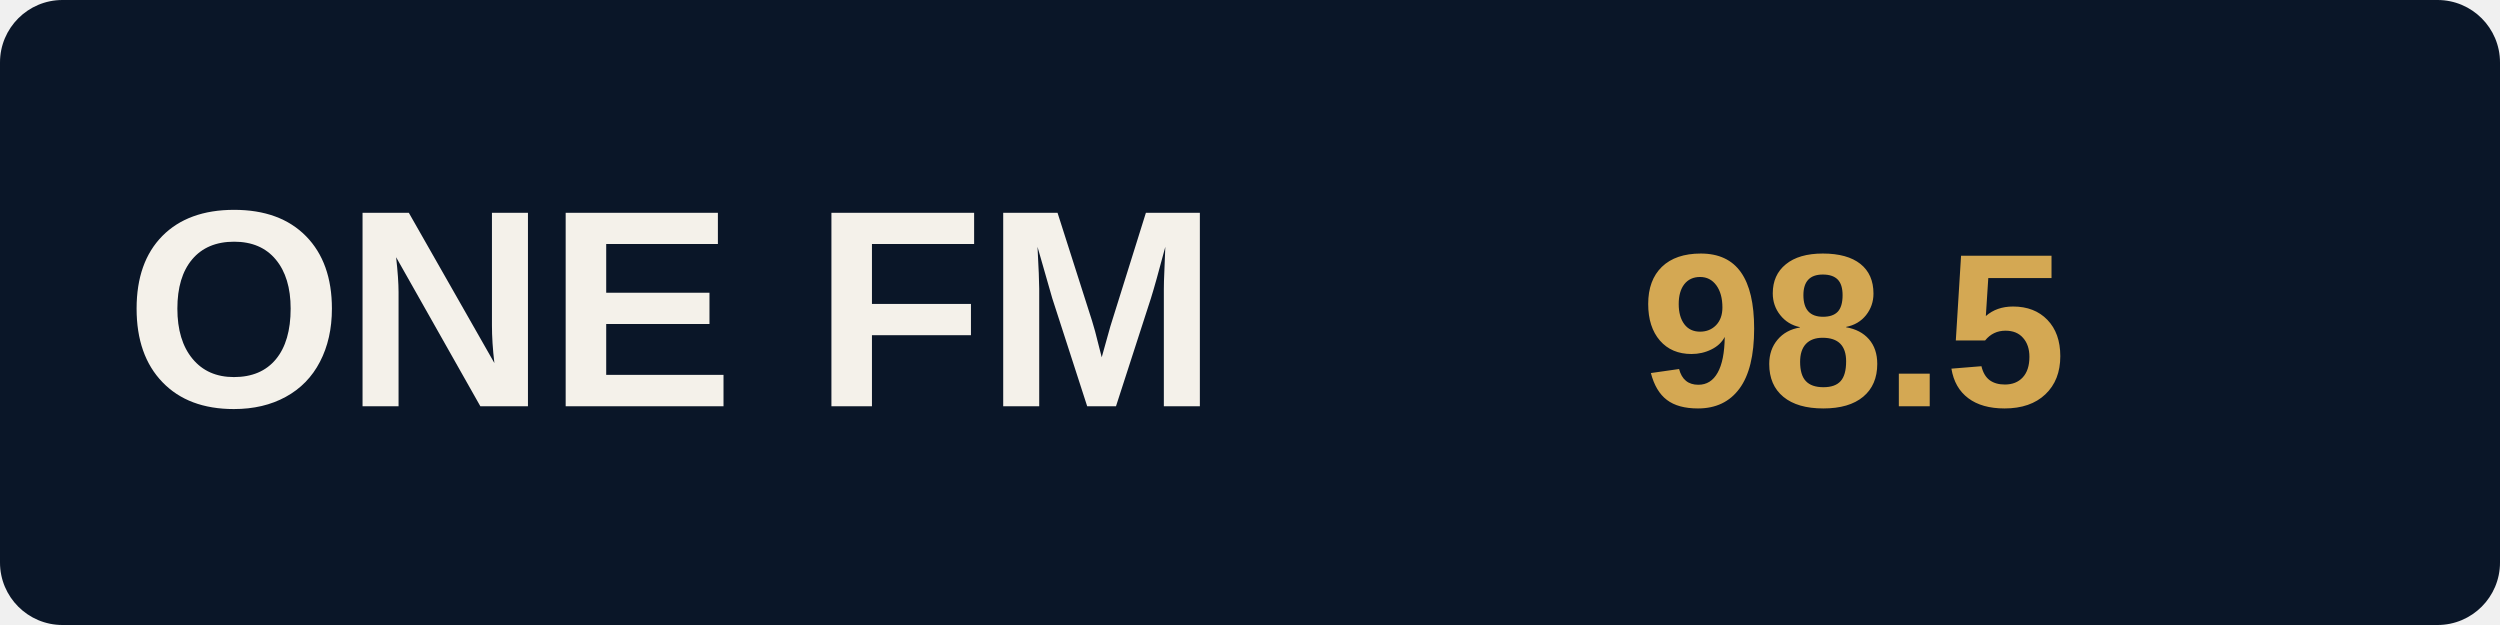
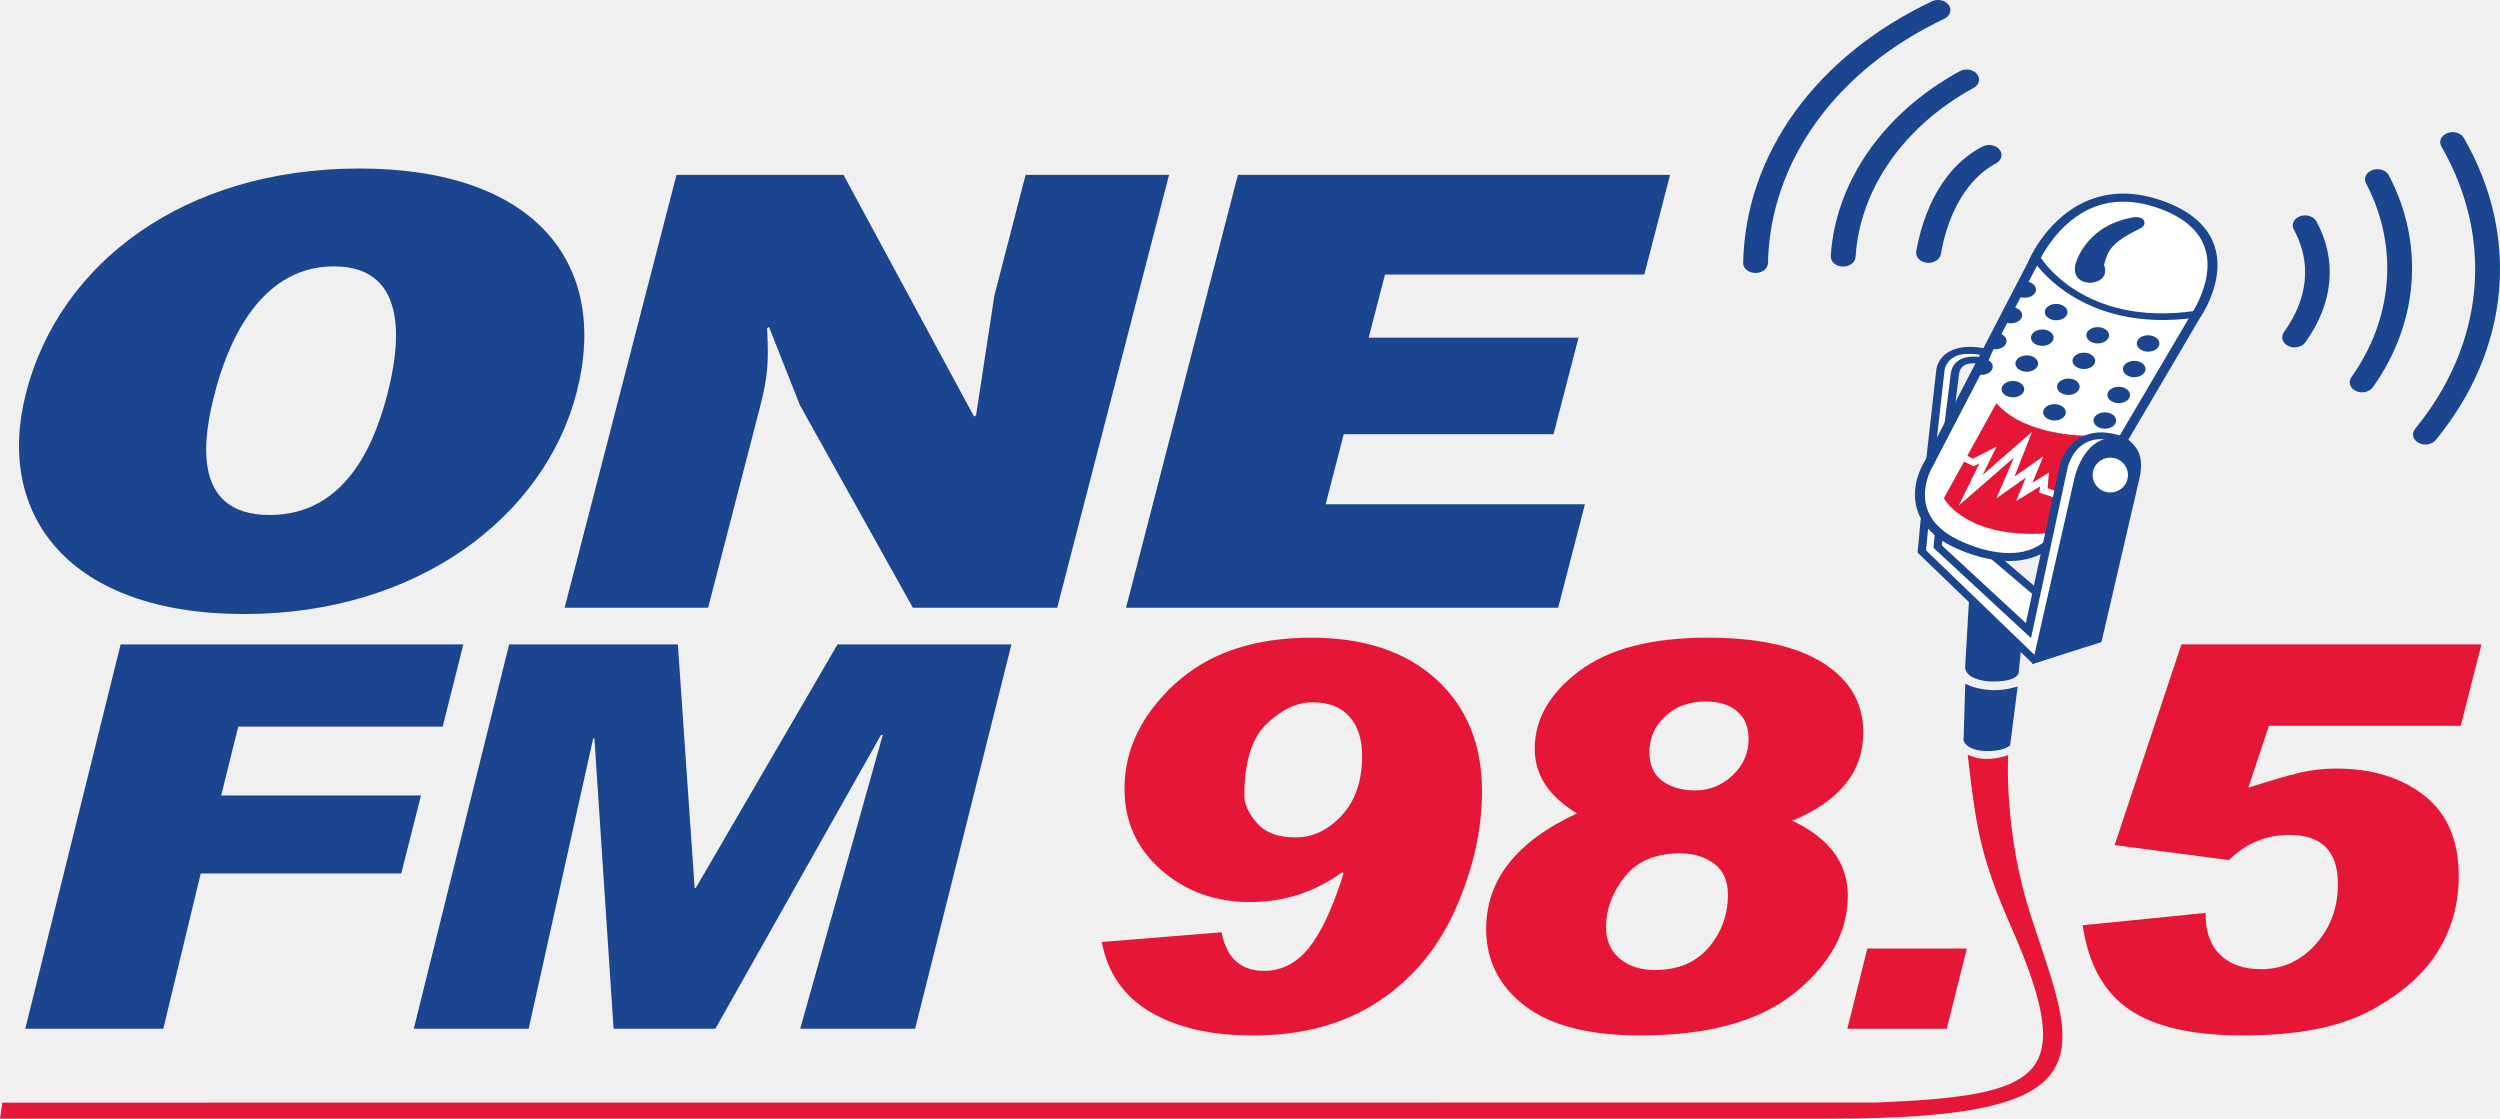
- <svg xmlns="http://www.w3.org/2000/svg" viewBox="0 0 320 80" role="img" aria-label="ONE FM 98.5">
-   <rect width="320" height="80" rx="8" fill="#0A1628" />
-   <text x="16" y="52" font-family="Arial,Helvetica,sans-serif" font-size="36" font-weight="700" fill="#F4F1EA">ONE FM</text>
-   <text x="210" y="52" font-family="Arial,Helvetica,sans-serif" font-size="28" font-weight="700" fill="#D4A853">98.5</text>
+ <svg xmlns="http://www.w3.org/2000/svg" width="401.157pt" height="179.504pt" viewBox="0 0 401.157 179.504" version="1.1" id="svg55">
+   <defs id="defs5">
+     <clipPath id="clip-0">
+       <path clip-rule="nonzero" d="M 0,271 H 594.641 V 671 H 0 Z m 0,0" id="path1" />
+     </clipPath>
+     <clipPath id="clip-1">
+       <path clip-rule="nonzero" d="m 409.676,386.152 h 21.59 v 19.395 h -21.59 z m 0,0" id="path2" />
+     </clipPath>
+     <clipPath id="clip-2">
+       <path clip-rule="nonzero" d="m 405.395,403.469 h 27.488 v 23.227 h -27.488 z m 0,0" id="path3" />
+     </clipPath>
+     <clipPath id="clip-3">
+       <path clip-rule="nonzero" d="m 406.781,376.621 h 9.125 v 17.418 h -9.125 z m 0,0" id="path4" />
+     </clipPath>
+     <clipPath id="clip-4">
+       <path clip-rule="nonzero" d="m 405.395,390.348 h 34.109 v 35.965 h -34.109 z m 0,0" id="path5" />
+     </clipPath>
+   </defs>
+   <path fill-rule="nonzero" fill="#1b458f" fill-opacity="1" d="m 74.351,103.402 -3.316,13.195 h -32.805 l -2.738,11.043 h 32.062 l -3.168,12.523 h -32.176 l -6.008,24.914 H 4.054 L 19.355,103.402 Z m 0,0" id="path6" />
+   <path fill-rule="nonzero" fill="#1b458f" fill-opacity="1" d="m 162.304,103.402 -15.465,61.676 h -18.438 l 13.25,-47.133 h -0.293 l -26.57,47.133 H 98.457 l -3.078,-46.594 h -0.195 l -10.352,46.594 h -18.438 l 15.305,-61.676 H 108.773 l 2.688,39.074 h 0.195 l 22.738,-39.074 z m 0,0" id="path7" />
+   <path fill-rule="nonzero" fill="#e51636" fill-opacity="1" d="m 207.851,134.375 c 2.82,0 5.309,-1.188 7.477,-3.551 2.164,-2.367 3.246,-5.543 3.246,-9.516 0,-2.691 -0.68,-4.797 -2.047,-6.324 -1.359,-1.527 -3.34,-2.293 -5.938,-2.293 -2.469,0 -4.906,1.145 -7.309,3.426 -2.406,2.285 -3.609,6.16 -3.609,11.617 0,1.316 0.664,2.754 2,4.309 1.328,1.555 3.387,2.332 6.18,2.332 m 7.5,5.602 c -4.391,3.18 -9.316,4.766 -14.773,4.766 -5.59,0 -10.344,-1.719 -14.262,-5.156 -3.918,-3.438 -5.875,-7.773 -5.875,-13.023 0,-6.227 2.684,-11.824 8.059,-16.789 5.371,-4.969 12.68,-7.449 21.922,-7.449 8.461,0 15.137,2.227 20.035,6.672 4.898,4.449 7.348,10.449 7.348,18 0,6.117 -1.391,12.355 -4.18,18.715 -2.793,6.363 -6.941,11.355 -12.453,14.988 -5.512,3.637 -12.219,5.453 -20.109,5.453 -6.719,0 -12.211,-1.25 -16.465,-3.758 -4.258,-2.508 -6.859,-6.25 -7.805,-11.242 l 19.23,-1.562 c 0.777,4.129 3.059,6.195 6.828,6.195 2.809,0 5.211,-1.234 7.195,-3.707 1.984,-2.477 3.832,-6.449 5.547,-11.934 z m 0,0" id="path8" />
+   <path fill-rule="nonzero" fill="#e51636" fill-opacity="1" d="m 271.996,126.832 c 2.293,0 4.305,-0.805 6.016,-2.41 1.715,-1.613 2.578,-3.566 2.578,-5.859 0,-1.906 -0.617,-3.383 -1.848,-4.43 -1.234,-1.051 -2.91,-1.574 -5.047,-1.574 -2.625,0 -4.781,0.789 -6.48,2.375 -1.699,1.578 -2.547,3.504 -2.547,5.77 0,2.043 0.688,3.574 2.062,4.602 1.371,1.016 3.129,1.527 5.266,1.527 m -6.453,28.82 c 3.711,0 6.594,-1.211 8.648,-3.633 2.051,-2.426 3.078,-5.23 3.078,-8.41 0,-2.281 -0.746,-3.969 -2.246,-5.051 -1.492,-1.086 -3.309,-1.629 -5.441,-1.629 -3.941,0 -6.906,1.266 -8.895,3.785 -1.988,2.52 -2.984,5.219 -2.984,8.094 0,2.082 0.727,3.746 2.172,4.984 1.445,1.238 3.332,1.859 5.668,1.859 m -12.492,-25.133 c -4.523,-2.719 -6.785,-6.168 -6.785,-10.352 0,-4.742 2.371,-8.898 7.121,-12.477 4.742,-3.578 11.621,-5.367 20.633,-5.367 8.094,0 14.277,1.359 18.555,4.082 4.277,2.719 6.414,6.422 6.414,11.109 0,6.309 -3.801,11.039 -11.398,14.176 5.941,2.812 8.914,6.812 8.914,12.008 0,5.785 -2.816,10.977 -8.453,15.57 -5.633,4.59 -13.922,6.883 -24.859,6.883 -8.207,0 -14.383,-1.586 -18.516,-4.758 -4.137,-3.172 -6.203,-7.285 -6.203,-12.34 0,-7.859 4.855,-14.039 14.578,-18.535" id="path9" />
+   <path fill-rule="nonzero" fill="#e51636" fill-opacity="1" d="m 315.597,152.207 -3.215,12.871 h -15.953 l 3.215,-12.871 z m 0,0" id="path10" />
+   <path fill-rule="nonzero" fill="#e51636" fill-opacity="1" d="m 398.183,103.402 -3.328,13.062 h -30.781 l -3.301,9.926 c 3.672,-1.168 6.438,-1.973 8.297,-2.41 1.852,-0.434 3.805,-0.652 5.852,-0.652 5.691,0 10.383,1.445 14.078,4.32 3.691,2.883 5.539,7.191 5.539,12.922 0,4.496 -1.137,8.555 -3.402,12.18 -2.27,3.625 -5.867,6.77 -10.793,9.422 -4.926,2.652 -11.73,3.98 -20.414,3.98 -8.152,0 -14.258,-1.395 -18.301,-4.188 -4.047,-2.789 -6.527,-7.289 -7.441,-13.492 l 19.73,-1.98 v 0.254 c 0,2.824 0.793,4.992 2.379,6.5 1.59,1.516 3.758,2.273 6.512,2.273 3.469,0 6.395,-1.336 8.77,-4 2.371,-2.664 3.562,-5.852 3.562,-9.555 v -0.168 c 0,-5.219 -2.605,-7.828 -7.809,-7.828 -3.699,0 -6.918,1.348 -9.668,4.039 l -18.34,-2.402 10.711,-32.203 z m 0,0" id="path11" />
+   <path fill-rule="nonzero" fill="#e51636" fill-opacity="1" d="m 0.691,178.902 0.199,-1.371 300.078,-0.016 c 26.879,-1.09 33.309,-3.973 22.418,-28.73 -4.914,-11.18 -5.633,-15.613 -6.938,-26.758 0,0 2.109,0.809 5.16,-0.043 0,0 -0.531,12.07 3.605,24.859 7.195,22.281 13.777,32.062 -31.711,32.062 z m 0,0" id="path12" />
+   <g clip-path="url(#clip-0)" id="g13" transform="translate(-97.01998,-320.4259)">
+     <path fill="none" stroke-width="1.197" stroke-linecap="butt" stroke-linejoin="miter" stroke="#e51636" stroke-opacity="1" stroke-miterlimit="101" d="m 97.823,-499.458 0.199,1.373 300.421,0.016 c 26.91,1.091 33.347,3.977 22.444,28.763 -4.92,11.192 -5.639,15.631 -6.945,26.788 0,0 2.112,-0.81 5.166,0.043 0,0 -0.532,-12.084 3.61,-24.888 7.204,-22.307 13.793,-32.099 -31.747,-32.099 z m 0,0" transform="matrix(0.998859,0,0,-0.998859,0,0.440353)" id="path13" />
+   </g>
+   <path fill-rule="nonzero" fill="#ffffff" fill-opacity="1" d="m 340.711,70.816 11.793,-20.027 c 0,0 8.352,-12.035 -5.391,-17.836 -13.742,-5.801 -20.746,9.414 -20.746,9.414 l -16.711,32.168 c 0,0 -5.52,8.426 5.523,13.242 5.527,2.406 9.941,1.477 12.973,-0.051 l 3.062,-13.57 c 0,0 0.473,-4.215 5.727,-4.215 0,0 2.145,-0.082 3.77,0.875" id="path14" />
+   <g clip-path="url(#clip-1)" id="g15" transform="translate(-97.01998,-320.4259)">
+     <path fill-rule="nonzero" fill="#e51636" fill-opacity="1" d="m 431.266,390.855 c 0,0 -8.961,-0.023 -13.742,-4.703 l -7.848,14.199 c 0,0 3.539,6.07 16.066,5.086 z m 0,0" id="path15" />
+   </g>
+   <path fill-rule="nonzero" fill="#e51636" fill-opacity="1" d="m 320.722,66.648 c 4.164,3.48 10.391,4.164 12.641,4.285 -0.445,1.176 -4.891,12.91 -5.137,13.559 -10.477,0.695 -14.152,-3.629 -14.828,-4.59 m 6.5,-14.395 -7.977,14.426 0.133,0.223 c 0.152,0.262 3.887,6.402 16.73,5.395 l 0.441,-0.035 5.918,-15.617 -0.895,-0.004 c -0.086,0 -8.715,-0.086 -13.234,-4.512 l -0.68,-0.664 z m 0,0" id="path16" />
+   <g clip-path="url(#clip-2)" id="g17" transform="translate(-97.01998,-320.4259)">
+     <path fill-rule="nonzero" fill="#ffffff" fill-opacity="1" d="m 416.801,409.574 16.082,13.676 -9.566,3.445 -17.922,-17.781 0.57,-5.445" id="path17" />
+   </g>
+   <g clip-path="url(#clip-3)" id="g18" transform="translate(-97.01998,-320.4259)">
+     <path fill-rule="nonzero" fill="#ffffff" fill-opacity="1" d="m 406.781,394.039 1.617,-14.312 c 0,0 0.469,-4.324 7.508,-2.762 l -0.535,1.418 c 0,0 -4.379,-1.199 -4.684,2.219 l -1.012,8.094" id="path18" />
+   </g>
+   <g clip-path="url(#clip-4)" id="g19" transform="translate(-97.01998,-320.4259)">
+     <path fill-rule="nonzero" fill="#ffffff" fill-opacity="1" d="m 408.172,405.77 -0.215,2.379 14.547,13.457 5.664,-26.344 c 0,0 1.574,-7.004 9.297,-4.293 0,0 2.703,1.312 1.887,4.375 l -6.469,27.906 -9.434,3.062 -18.051,-17.398 0.5,-5.281" id="path19" />
+   </g>
+   <path fill-rule="nonzero" fill="#1b458f" fill-opacity="1" d="m 326.421,95.574 c -3.652,-3.105 -7.121,-6.051 -7.121,-6.051 l 0.961,-0.746 6.363,5.41 z m 0,0" id="path20" />
+   <path fill-rule="nonzero" fill="#1b458f" fill-opacity="1" d="m 312.777,56.418 c -1.848,1.043 -2.055,2.762 -2.062,2.832 l -1.613,14.316 1.324,0.098 1.609,-14.316 c 0,-0.012 0.172,-1.305 1.512,-2.055 1.047,-0.582 2.586,-0.645 4.484,-0.32 -0.066,0.168 -0.074,0.188 -0.133,0.344 -0.82,-0.129 -2.238,-0.234 -3.367,0.375 -0.91,0.492 -1.426,1.312 -1.527,2.445 l -1.008,8.078 1.32,0.109 1.012,-8.098 c 0.07,-0.789 0.383,-1.336 0.926,-1.633 1.102,-0.598 2.867,-0.129 2.883,-0.125 l 0.641,0.176 0.945,-2.48 -0.66,-0.148 c -2.656,-0.59 -4.77,-0.453 -6.285,0.402" id="path21" />
+   <path fill-rule="nonzero" fill="#1b458f" fill-opacity="1" d="m 334.402,69.93 c -3.094,1.34 -3.875,4.668 -3.906,4.809 0,0 -4.98,23.207 -5.422,25.242 -1.586,-1.465 -13.121,-12.133 -13.457,-12.445 0.039,-0.367 0.199,-2.152 0.199,-2.152 l -1.328,-0.078 -0.234,2.602 15.648,14.477 5.902,-27.453 c 0.004,-0.027 0.699,-2.961 3.23,-4.055 1.387,-0.602 3.121,-0.547 5.145,0.16 0.012,0.012 1.645,0.852 1.645,2.77 0,0.305 -0.043,0.637 -0.141,1 0,0 -6.262,26.773 -6.395,27.344 -0.602,0.195 -7.883,2.84 -8.66,3.094 -0.59,-0.566 -17.23,-16.609 -17.566,-16.934 0.035,-0.402 0.477,-5.059 0.477,-5.059 l -1.324,-0.082 -0.516,5.5 18.531,17.863 10.602,-3.664 6.148,-27.852 c 0.906,-3.383 -2.066,-4.871 -2.195,-4.938 -2.496,-0.879 -4.617,-0.918 -6.383,-0.148" id="path22" />
+   <path fill-rule="nonzero" fill="#1b458f" fill-opacity="1" d="m 335.714,31.922 c -7.137,2.551 -10.184,9.875 -10.309,10.188 l -16.684,32.117 c -0.082,0.121 -2.52,4.043 -0.883,8.137 0.992,2.496 3.277,4.496 6.785,5.934 5.711,2.348 10.727,2.297 14.125,-0.148 l 0.004,-1.188 c -0.492,-0.184 -0.859,0.082 -1.055,0.223 -3.691,2.648 -8.758,1.441 -12.359,-0.039 -3.109,-1.277 -5.117,-3.012 -5.984,-5.168 -1.43,-3.578 0.785,-7.168 0.809,-7.199 l 16.734,-32.215 c 0.051,-0.121 2.973,-7.145 9.461,-9.465 3.082,-1.094 6.523,-0.965 10.223,0.387 3.664,1.344 6.043,3.316 7.062,5.867 2.062,5.129 -1.996,11.008 -2.035,11.062 l -11.82,20.07 1.441,0.555 11.785,-20.027 c 0.156,-0.215 4.418,-6.375 2.148,-12.055 -1.164,-2.91 -3.832,-5.152 -7.926,-6.648 -4.137,-1.516 -8.012,-1.645 -11.523,-0.387" id="path23" />
+   <path fill-rule="nonzero" fill="#1b458f" fill-opacity="1" d="m 326.105,41.558 c 0.07,0.121 7.441,12.152 26.449,9.379 l -0.238,-1.059 c -17.984,2.625 -24.738,-8.32 -25.016,-8.789 z m 0,0" id="path24" />
+   <path fill-rule="nonzero" fill="#1b458f" fill-opacity="1" d="m 333.015,42.461 c 0,0 1.434,-6.004 8.777,-7.484 0,0 1.348,-0.438 2.086,0.219 0,0 0.816,0.855 -0.559,1.516 -4.762,2.316 -5.098,3.629 -5.703,5.789 0,0 1.078,2.438 -2.023,2.871 0,0 -3.164,0.223 -2.578,-2.91" id="path25" />
+   <path fill-rule="nonzero" fill="#1b458f" fill-opacity="1" d="m 346.503,55.109 c 0,-0.723 -0.809,-1.312 -1.812,-1.312 -1.004,0 -1.82,0.59 -1.82,1.312 0,0.73 0.816,1.316 1.82,1.316 1.004,0 1.812,-0.586 1.812,-1.316" id="path26" />
+   <path fill-rule="nonzero" fill="#1b458f" fill-opacity="1" d="m 344.285,59.215 c 0,-0.723 -0.816,-1.312 -1.82,-1.312 -1,0 -1.816,0.59 -1.816,1.312 0,0.727 0.816,1.312 1.816,1.312 1.004,0 1.82,-0.586 1.82,-1.312" id="path27" />
+   <path fill-rule="nonzero" fill="#1b458f" fill-opacity="1" d="m 341.793,63.375 c 0,-0.727 -0.816,-1.312 -1.82,-1.312 -1.004,0 -1.816,0.586 -1.816,1.312 0,0.723 0.812,1.312 1.816,1.312 1.004,0 1.82,-0.59 1.82,-1.312" id="path28" />
+   <path fill-rule="nonzero" fill="#1b458f" fill-opacity="1" d="m 339.566,67.476 c 0,-0.723 -0.812,-1.312 -1.816,-1.312 -1.004,0 -1.82,0.59 -1.82,1.312 0,0.727 0.816,1.316 1.82,1.316 1.004,0 1.816,-0.59 1.816,-1.316" id="path29" />
+   <path fill-rule="nonzero" fill="#1b458f" fill-opacity="1" d="m 338.425,53.797 c 0,-0.723 -0.816,-1.309 -1.82,-1.309 -1.004,0 -1.82,0.586 -1.82,1.309 0,0.727 0.816,1.312 1.82,1.312 1.004,0 1.82,-0.586 1.82,-1.312" id="path30" />
+   <path fill-rule="nonzero" fill="#1b458f" fill-opacity="1" d="m 336.199,57.898 c 0,-0.719 -0.812,-1.309 -1.812,-1.309 -1.008,0 -1.824,0.59 -1.824,1.309 0,0.73 0.816,1.316 1.824,1.316 1,0 1.812,-0.586 1.812,-1.316" id="path31" />
+   <path fill-rule="nonzero" fill="#1b458f" fill-opacity="1" d="m 333.707,62.062 c 0,-0.727 -0.812,-1.316 -1.82,-1.316 -1,0 -1.816,0.59 -1.816,1.316 0,0.723 0.816,1.312 1.816,1.312 1.008,0 1.82,-0.59 1.82,-1.312" id="path32" />
+   <path fill-rule="nonzero" fill="#1b458f" fill-opacity="1" d="m 331.488,66.164 c 0,-0.723 -0.816,-1.312 -1.82,-1.312 -1,0 -1.82,0.59 -1.82,1.312 0,0.723 0.82,1.312 1.82,1.312 1.004,0 1.82,-0.59 1.82,-1.312" id="path33" />
+   <path fill-rule="nonzero" fill="#1b458f" fill-opacity="1" d="m 331.757,50.078 c 0,-0.723 -0.816,-1.312 -1.82,-1.312 -1.004,0 -1.82,0.59 -1.82,1.312 0,0.723 0.816,1.312 1.82,1.312 1.004,0 1.82,-0.59 1.82,-1.312" id="path34" />
+   <path fill-rule="nonzero" fill="#1b458f" fill-opacity="1" d="m 329.531,54.18 c 0,-0.727 -0.809,-1.309 -1.816,-1.309 -1.004,0 -1.82,0.582 -1.82,1.309 0,0.727 0.816,1.316 1.82,1.316 1.008,0 1.816,-0.59 1.816,-1.316" id="path35" />
+   <path fill-rule="nonzero" fill="#1b458f" fill-opacity="1" d="m 327.039,58.34 c 0,-0.727 -0.816,-1.316 -1.816,-1.316 -1.004,0 -1.82,0.59 -1.82,1.316 0,0.727 0.816,1.312 1.82,1.312 1,0 1.816,-0.586 1.816,-1.312" id="path36" />
+   <path fill-rule="nonzero" fill="#1b458f" fill-opacity="1" d="m 324.816,62.445 c 0,-0.727 -0.812,-1.316 -1.82,-1.316 -1.004,0 -1.816,0.59 -1.816,1.316 0,0.727 0.812,1.312 1.816,1.312 1.008,0 1.82,-0.586 1.82,-1.312" id="path37" />
+   <path fill-rule="nonzero" fill="#1b458f" fill-opacity="1" d="m 323.761,47.496 c 0.312,0.18 0.699,0.285 1.125,0.285 1.004,0 1.816,-0.59 1.816,-1.312 0,-0.727 -0.812,-1.316 -1.816,-1.316" id="path38" />
+   <path fill-rule="nonzero" fill="#1b458f" fill-opacity="1" d="m 321.843,51.742 c 0.242,0.09 0.523,0.141 0.816,0.141 1.004,0 1.82,-0.59 1.82,-1.312 0,-0.605 -0.57,-1.117 -1.344,-1.266" id="path39" />
+   <path fill-rule="nonzero" fill="#1b458f" fill-opacity="1" d="m 319.152,55.816 c 0.289,0.145 0.637,0.227 1.016,0.227 1.004,0 1.816,-0.59 1.816,-1.312 0,-0.629 -0.602,-1.152 -1.41,-1.285" id="path40" />
+   <path fill-rule="nonzero" fill="#1b458f" fill-opacity="1" d="m 316.816,59.863 c 0.309,0.176 0.703,0.281 1.133,0.281 1,0 1.812,-0.586 1.812,-1.312 0,-0.602 -0.562,-1.113 -1.328,-1.266" id="path41" />
+   <path fill-rule="nonzero" fill="#1b458f" fill-opacity="1" d="m 343.273,76.89 -6.062,26.137 -11.102,3.523 6.652,-29.332 c 0,0 1.227,-7.156 6.699,-6.988 0,0 5.375,0 3.812,6.66" id="path42" />
+   <path fill-rule="nonzero" fill="#1b458f" fill-opacity="1" d="m 318.097,23.519 c -7.336,3.859 -9.797,12.188 -10.609,16.809 -0.156,0.883 0.598,1.703 1.684,1.832 1.09,0.125 2.102,-0.492 2.258,-1.375 1.219,-6.938 4.438,-12.242 8.828,-14.551 0.926,-0.484 1.188,-1.484 0.59,-2.234 -0.598,-0.75 -1.828,-0.965 -2.75,-0.48" id="path43" />
+   <path fill-rule="nonzero" fill="#1b458f" fill-opacity="1" d="m 314.464,11.43 c -12.215,6.664 -19.949,17.75 -20.691,29.645 -0.055,0.895 0.785,1.652 1.887,1.699 1.098,0.043 2.031,-0.641 2.09,-1.535 0.676,-10.887 7.758,-21.031 18.934,-27.129 0.914,-0.5 1.156,-1.5 0.543,-2.242 -0.613,-0.742 -1.852,-0.938 -2.762,-0.438" id="path44" />
+   <path fill-rule="nonzero" fill="#1b458f" fill-opacity="1" d="M 309.98,0.223 C 291.394,9.035 280.082,24.719 279.711,42.164 c -0.016,0.895 0.859,1.625 1.957,1.641 1.098,0.016 2.004,-0.691 2.023,-1.586 0.344,-16.309 10.918,-30.965 28.301,-39.207 0.945,-0.453 1.266,-1.438 0.707,-2.211 -0.555,-0.77 -1.77,-1.031 -2.719,-0.578" id="path45" />
+   <path fill-rule="nonzero" fill="#1b458f" fill-opacity="1" d="m 369.089,34.699 c -1.008,0.359 -1.465,1.312 -1.023,2.129 3.637,6.73 1.145,12.68 -1.586,16.484 -0.551,0.77 -0.23,1.758 0.715,2.211 0.953,0.449 2.172,0.188 2.723,-0.582 4.52,-6.297 5.156,-13.188 1.789,-19.41 -0.438,-0.816 -1.613,-1.191 -2.617,-0.832" id="path46" />
+   <path fill-rule="nonzero" fill="#1b458f" fill-opacity="1" d="m 380.699,27.277 c -1.012,0.352 -1.48,1.305 -1.047,2.125 5.273,10.023 4.398,21.656 -2.344,31.125 -0.547,0.773 -0.223,1.762 0.727,2.211 0.953,0.445 2.172,0.18 2.719,-0.594 7.367,-10.344 8.324,-23.059 2.559,-34.016 -0.434,-0.82 -1.605,-1.203 -2.613,-0.852" id="path47" />
+   <path fill-rule="nonzero" fill="#1b458f" fill-opacity="1" d="m 392.711,21.355 c -0.996,0.379 -1.43,1.34 -0.961,2.148 8.512,14.773 6.934,31.715 -4.219,45.316 -0.609,0.742 -0.359,1.75 0.555,2.238 0.914,0.496 2.152,0.297 2.758,-0.445 11.93,-14.551 13.613,-32.672 4.512,-48.477 -0.469,-0.809 -1.652,-1.16 -2.645,-0.781" id="path48" />
+   <path fill-rule="nonzero" fill="#1b458f" fill-opacity="1" d="m 315.933,96.726 -0.605,10.34 c 0.102,1.738 2.676,2.246 4.18,2.285 3.777,0.09 4.328,-1.074 4.402,-1.305 l 0.445,-4.41 -8.34,-8.32 z m 0,0" id="path49" />
+   <path fill-rule="nonzero" fill="#1b458f" fill-opacity="1" d="m 315.328,110.582 -0.25,8.211 0.019,0.059 c 0.016,0.066 0.43,1.551 3.48,1.656 2.578,0.094 3.676,-0.676 3.793,-0.766 l 0.18,-0.141 1.211,-9.441 -0.965,0.246 c -3.516,0.902 -6.477,-0.281 -6.504,-0.293 l -0.934,-0.383 z m 0,0" id="path50" />
+   <path fill-rule="nonzero" fill="#ffffff" fill-opacity="1" d="m 341.457,76.23 c 0,-1.539 -1.27,-2.789 -2.828,-2.789 -1.566,0 -2.832,1.25 -2.832,2.789 0,1.543 1.266,2.793 2.832,2.793 1.559,0 2.828,-1.25 2.828,-2.793" id="path51" />
+   <path fill-rule="nonzero" fill="#ffffff" fill-opacity="1" d="m 323.921,71.164 c 0,0 -3.285,2.879 -5.777,5.043 0.727,-1.496 2.223,-4.539 2.223,-4.539 0,0 -3.32,1.703 -3.773,1.934 -0.41,-0.145 -1.02,-0.562 -1.02,-0.562 l -0.531,0.992 1.668,0.785 c 0,0 0.676,-0.348 0.914,-0.469 -0.797,1.629 -3.312,6.766 -3.312,6.766 0,0 6.43,-5.59 8.844,-7.684 -0.895,2.078 -2.809,6.543 -2.809,6.543 0,0 3.371,-2.391 4.73,-3.352 -0.438,1.059 -1.562,3.781 -1.562,3.781 0,0 2.887,-1.773 3.852,-2.363 -0.004,0.121 -0.148,1.008 -0.148,1.008 l 2.188,0.727 0.23,-1.062 c 0,0 -0.609,-0.203 -1.07,-0.363 0.019,-0.41 0.199,-2.516 0.199,-2.516 0,0 -1.867,1.148 -2.633,1.621 0.473,-1.148 1.754,-4.254 1.754,-4.254 0,0 -3.289,2.332 -4.637,3.285 0.957,-2.438 2.816,-7.184 2.816,-7.184 z m 0,0" id="path52" />
+   <path fill-rule="nonzero" fill="#1b458f" fill-opacity="1" d="m 34.464,63.094 c -1.73,6.684 -4.109,19.543 8.816,19.543 12.926,0 17.191,-12.859 18.918,-19.543 1.754,-6.781 3.914,-20.352 -8.609,-20.352 -12.52,0 -17.375,13.57 -19.125,20.352 m 58.059,-0.102 c -5.105,19.746 -25.344,35.539 -53.352,35.539 -28.008,0 -40.082,-15.793 -34.98,-35.539 5.367,-20.758 25.312,-35.949 53.457,-35.949 28.145,0 40.238,15.191 34.875,35.949" id="path53" />
+   <path fill-rule="nonzero" fill="#1b458f" fill-opacity="1" d="m 146.484,97.523 -18.129,-32.508 -4.965,-12.555 -0.32,0.203 0.059,0.812 c 0.195,4.453 0.105,6.883 -1.125,11.641 l -8.379,32.406 H 90.601 l 17.953,-69.465 h 26.797 l 20.945,38.781 0.324,-0.199 2.949,-19.242 5,-19.34 h 23.023 l -17.949,69.465 z m 0,0" id="path54" />
+   <path fill-rule="nonzero" fill="#1b458f" fill-opacity="1" d="m 250.027,97.523 h -69.34 l 17.953,-69.465 h 69.344 l -4.137,15.996 h -41.605 l -2.621,10.125 h 33.668 l -4.004,15.496 h -33.664 l -2.906,11.238 h 41.609 z m 0,0" id="path55" />
</svg>
